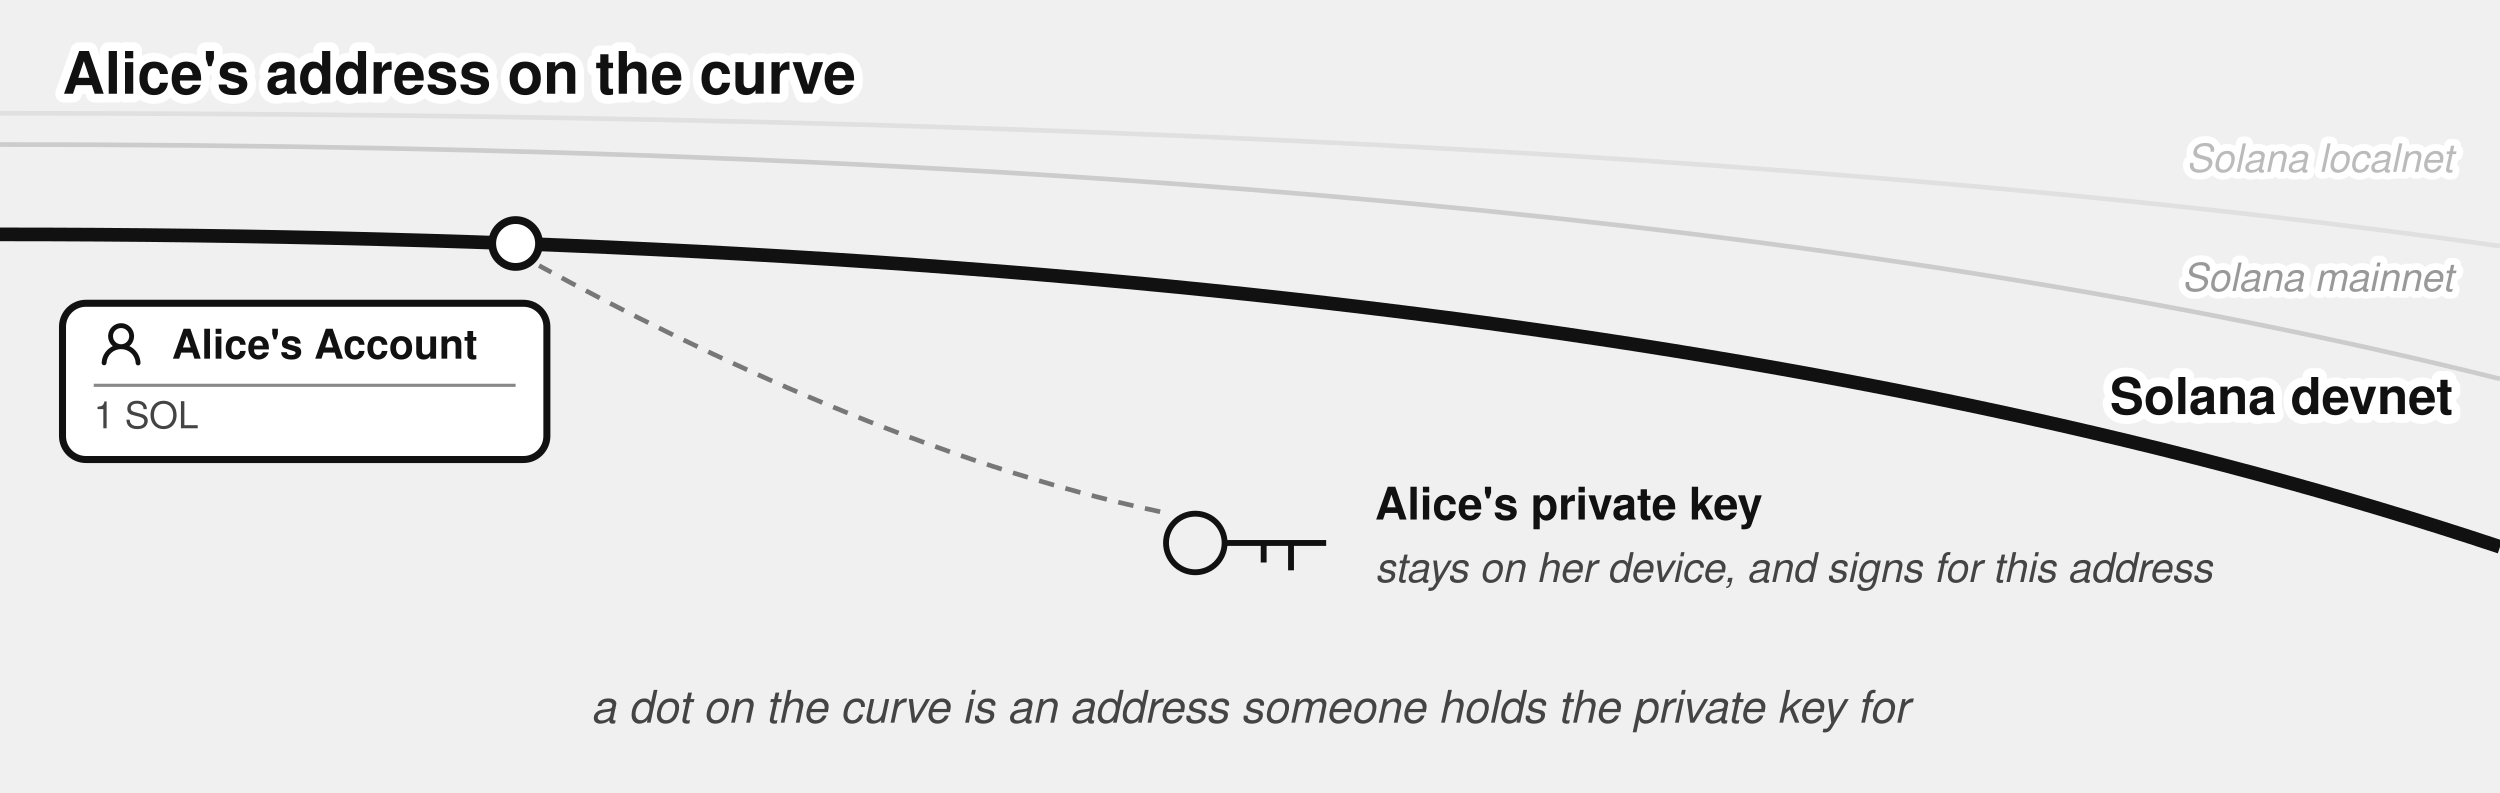
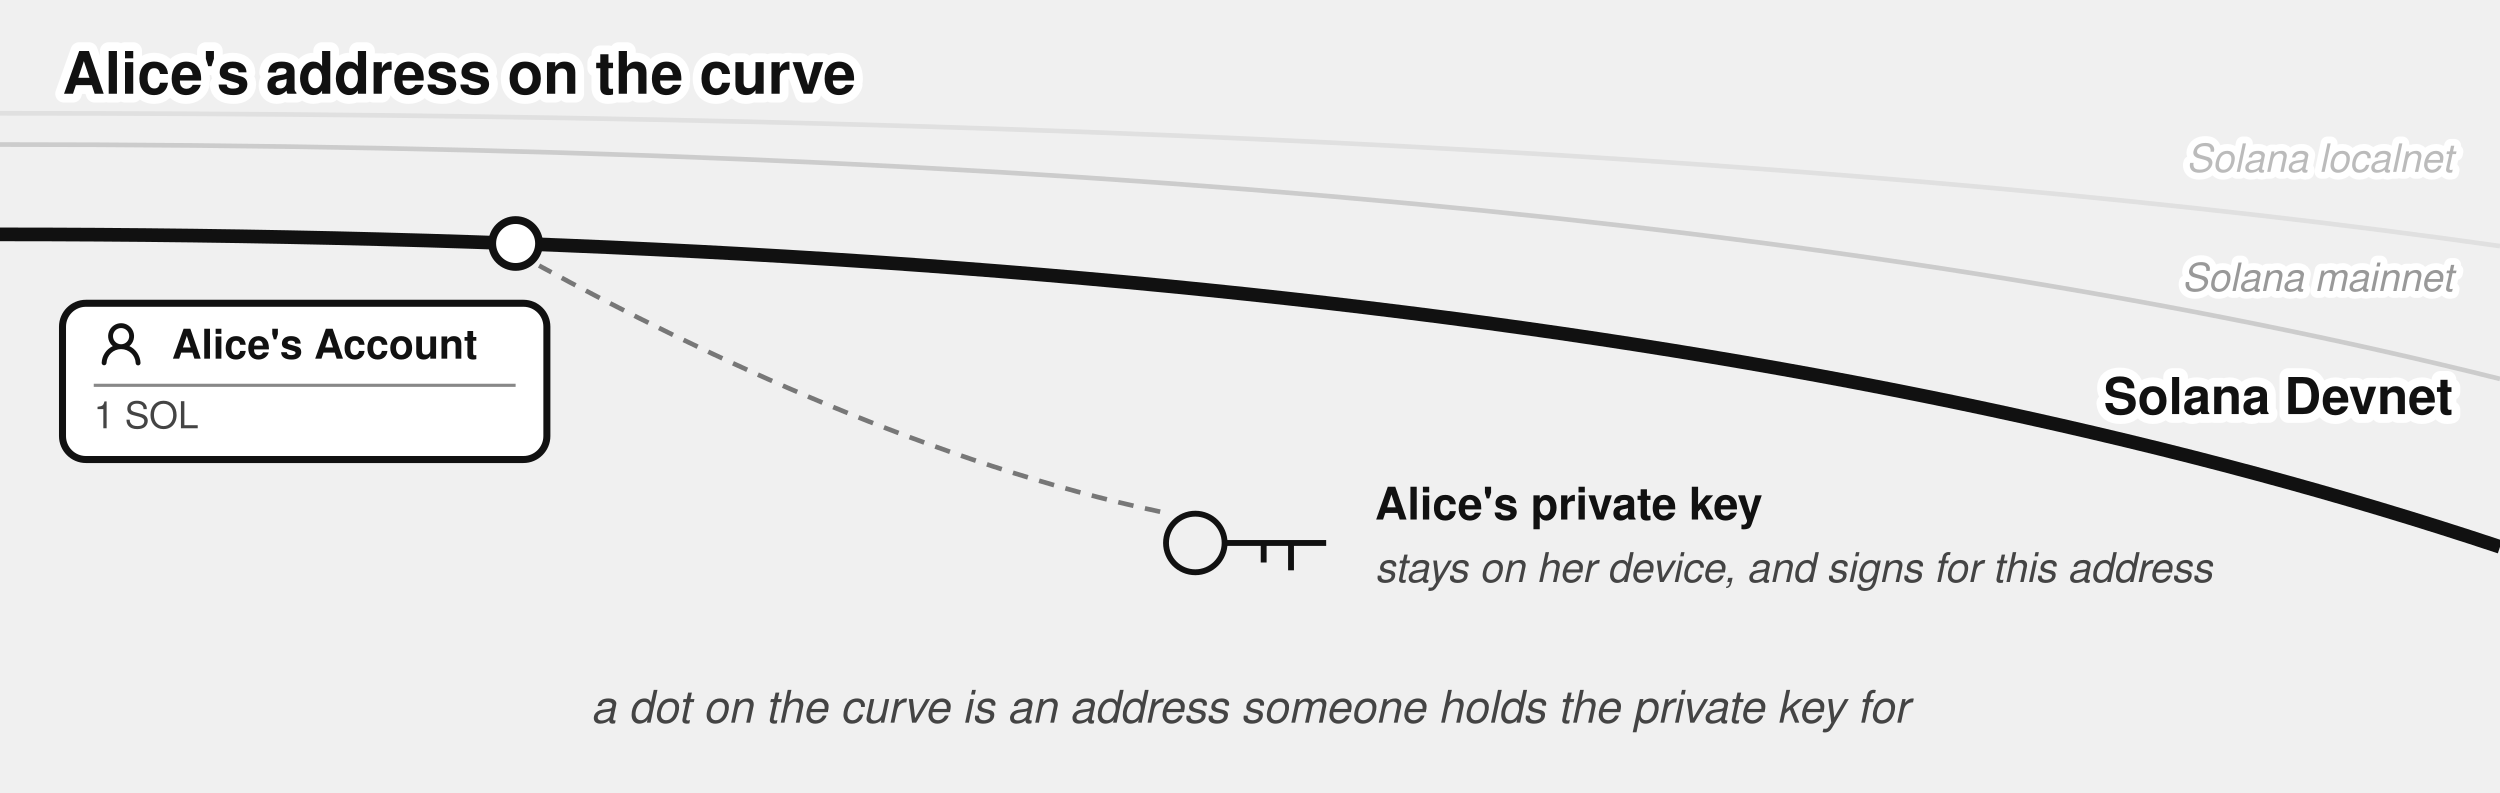
<svg xmlns="http://www.w3.org/2000/svg" viewBox="0 0 640 203" font-family="'Denim INK', Helvetica, Arial, sans-serif" fill="#111">
  <text stroke="#fff" stroke-width="4.5" paint-order="stroke" stroke-linejoin="round" x="16" y="24" font-size="15" font-weight="bold">Alice's address on the curve</text>
  <g transform="translate(0,27)">
    <path d="M 0,2 Q 400,2 640,36" fill="none" stroke="#e0e0e0" stroke-width="1.2" />
    <path d="M 0,10 Q 400,10 640,70" fill="none" stroke="#cccccc" stroke-width="1.2" />
    <text stroke="#fff" stroke-width="3.5" paint-order="stroke" stroke-linejoin="round" x="628" y="47.5" font-size="10" fill="#999" text-anchor="end" font-style="italic">Solana mainnet</text>
-     <text stroke="#fff" stroke-width="4.5" paint-order="stroke" stroke-linejoin="round" x="628" y="79" font-size="13" font-weight="bold" text-anchor="end">Solana devnet</text>
+     <text stroke="#fff" stroke-width="4.5" paint-order="stroke" stroke-linejoin="round" x="628" y="79" font-size="13" font-weight="bold" text-anchor="end">Solana Devnet</text>
    <path d="M 0,33 Q 400,33 640,113" fill="none" stroke="#111" stroke-width="3.5" />
    <text stroke="#fff" stroke-width="3.5" paint-order="stroke" stroke-linejoin="round" x="628" y="17" font-size="10" fill="#bbb" text-anchor="end" font-style="italic">Solana localnet</text>
    <circle cx="132" cy="35.335" r="6" fill="#fff" stroke="#111" stroke-width="2" />
    <g>
      <rect x="16" y="50.638" width="124" height="40" rx="6" fill="#fff" stroke="#111" stroke-width="1.8" />
      <g transform="translate(24,54.1382)">
        <g transform="translate(0.36,0.767) scale(0.8301)" fill="#111">
          <path d="M10.561 8.073a6 6 0 0 1 3.432 5.142a.75.75 0 1 1-1.498.07a4.5 4.5 0 0 0-8.99 0a.75.75 0 0 1-1.498-.07a6 6 0 0 1 3.431-5.142a3.999 3.999 0 1 1 5.123 0M10.5 5a2.5 2.5 0 1 0-5 0a2.5 2.5 0 0 0 5 0" />
        </g>
      </g>
      <text x="44" y="64.813" font-size="10.5" font-weight="bold">Alice's Account</text>
      <line x1="24" y1="71.638" x2="132" y2="71.638" stroke="#888" stroke-width="0.8" />
      <text x="24" y="82.638" font-size="9.5" fill="#444">1 SOL</text>
    </g>
    <g transform="translate(306,112)" fill="none" stroke="#111" stroke-width="1.5">
      <circle cx="0" cy="0" r="7.5" />
      <path d="M 7.5,0 h 26 m -9,0 v 7 m -7,-7 v 5" />
    </g>
    <text x="352" y="106" font-size="11.5" fill="#111" font-weight="bold">Alice's private key</text>
    <text x="352" y="122" font-size="10.5" fill="#444" font-style="italic">stays on her device, and signs for this address</text>
    <path d="M 297,104 C 240,92 180,64 138,41" fill="none" stroke="#777" stroke-width="1.2" stroke-dasharray="4 3" />
    <text x="320" y="158" font-size="11.5" fill="#444" text-anchor="middle" font-style="italic">a dot on the curve is an address someone holds the private key for</text>
  </g>
</svg>
